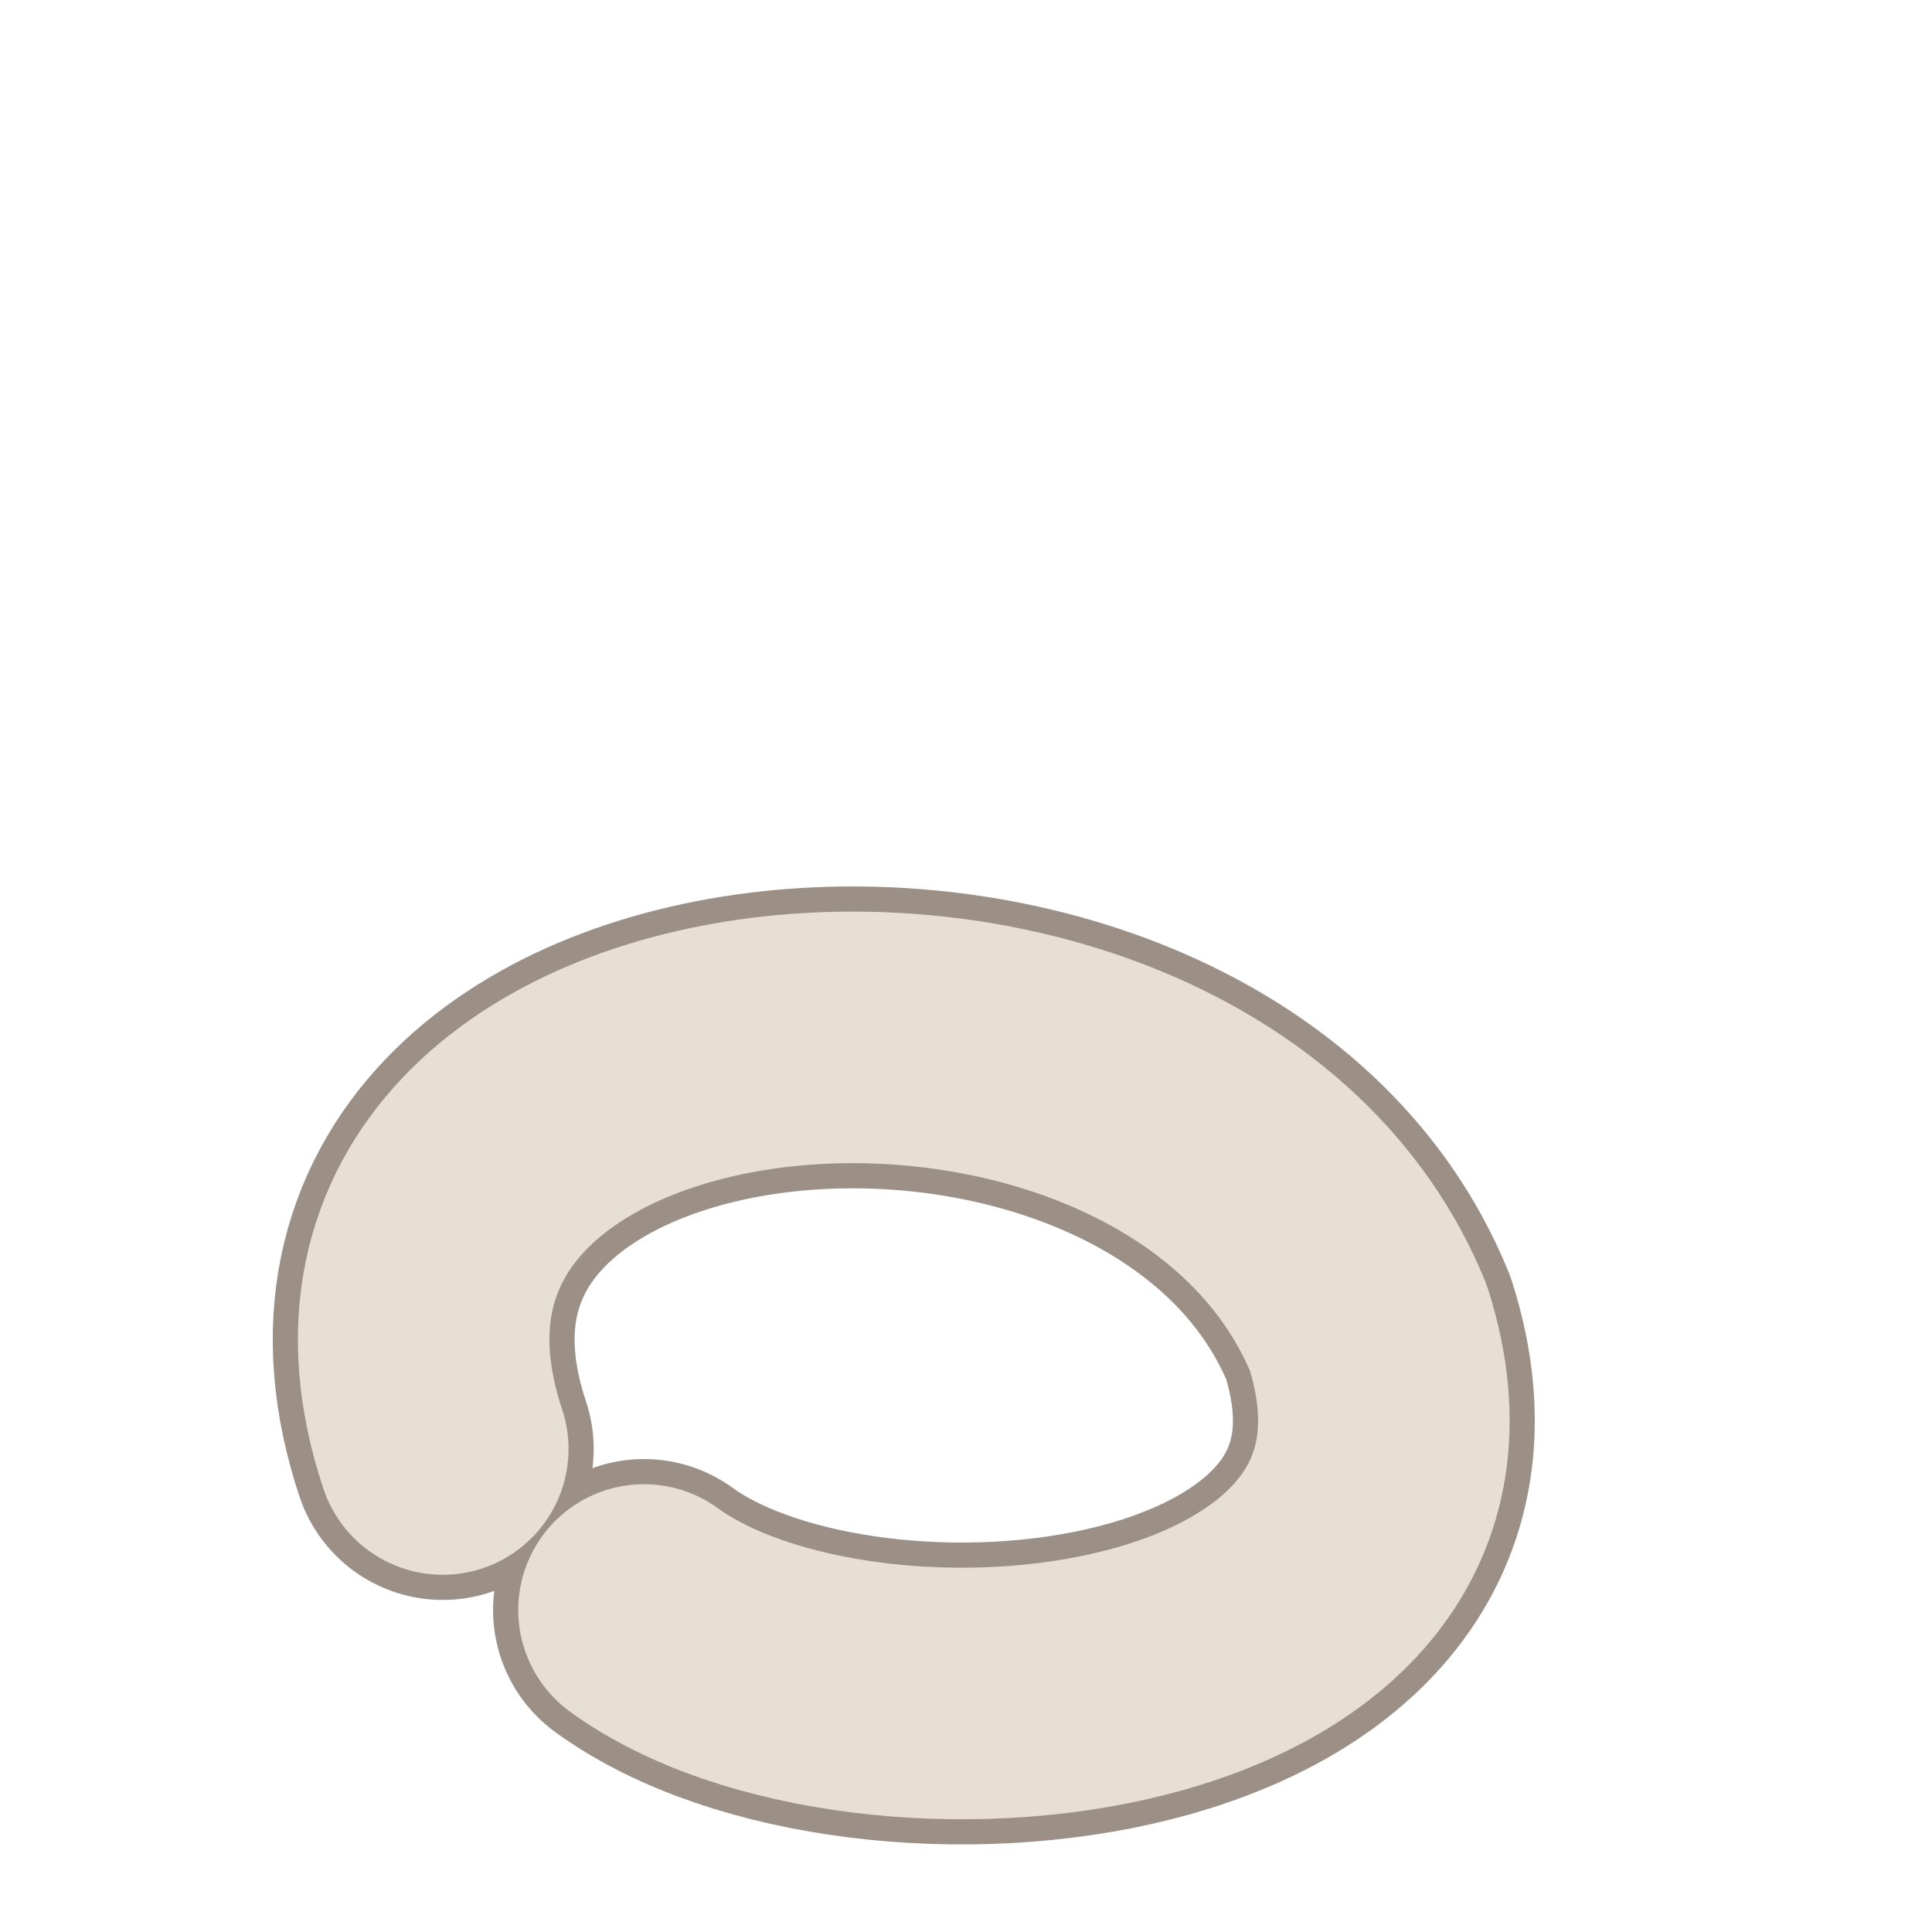
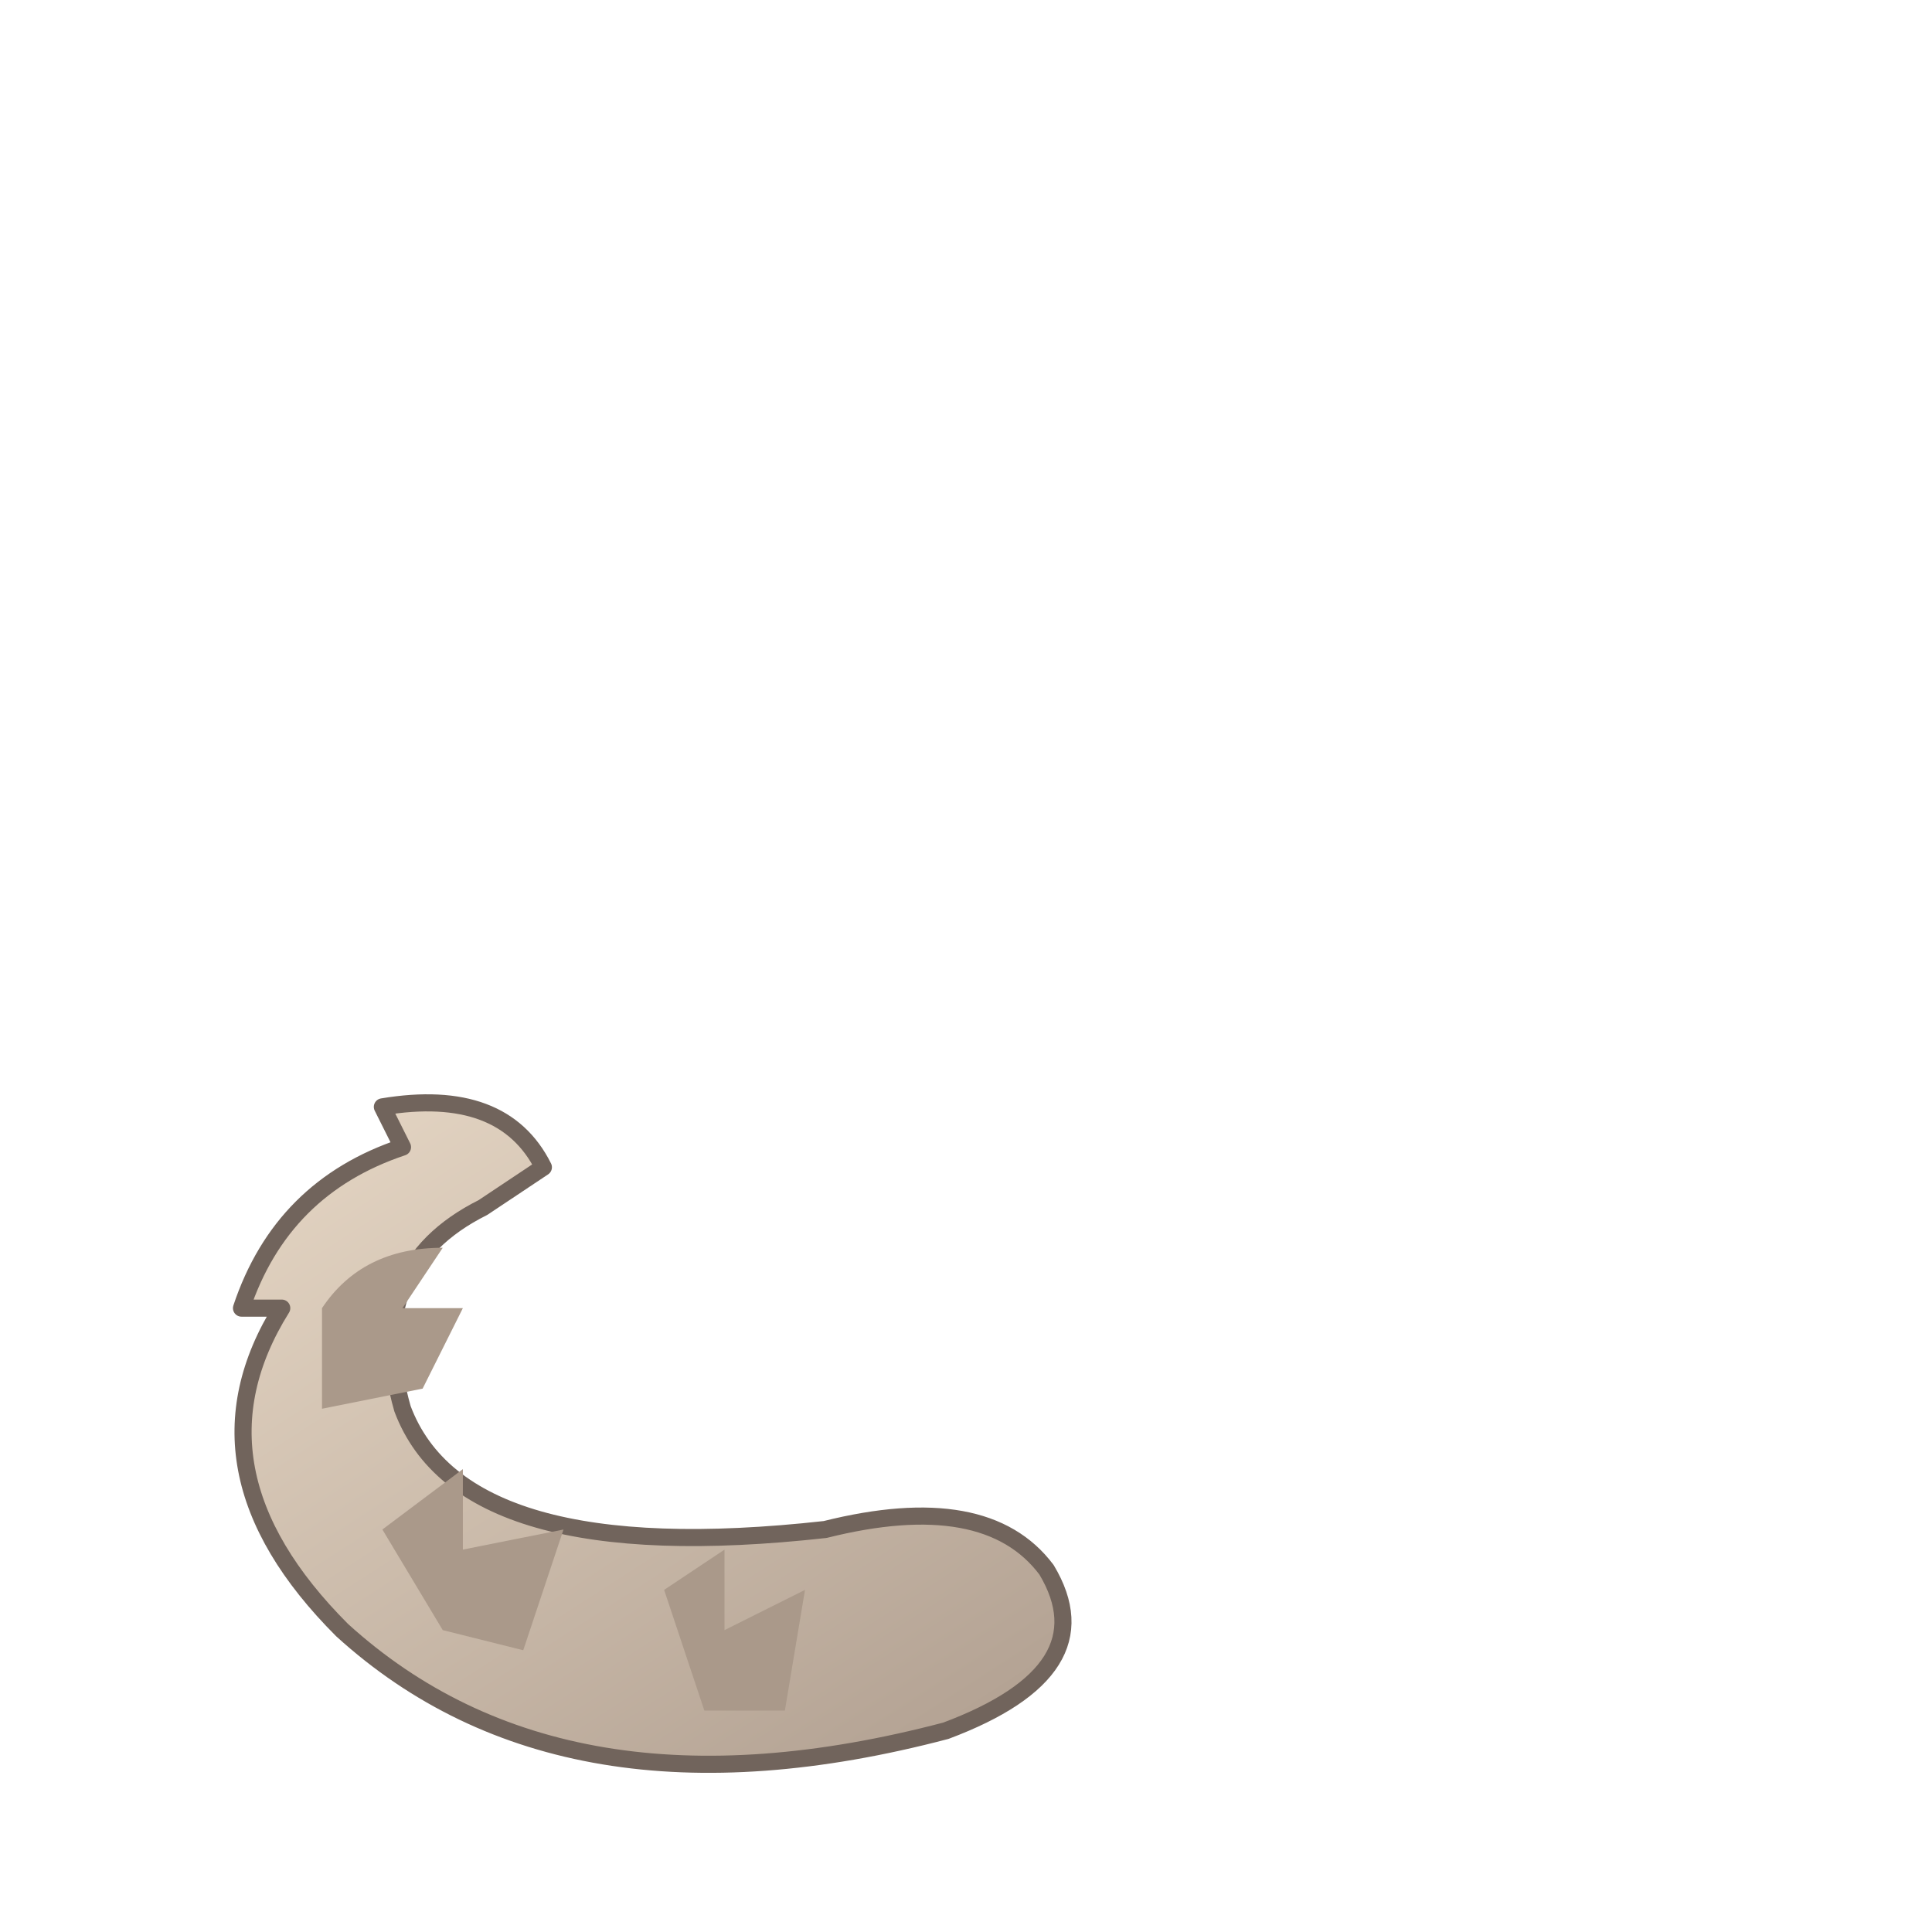
<svg xmlns="http://www.w3.org/2000/svg" width="96" height="96" viewBox="0 0 96 96" fill="none" stroke-linecap="round" stroke-linejoin="round">
+   <defs>
+     <linearGradient id="neva-sleep-tail" x1="0" y1="0" x2="0.8" y2="1" gradientUnits="objectBoundingBox">
+       <stop stop-color="#e6d7c5" />
+       <stop offset="1" stop-color="#b4a394" />
+     </linearGradient>
+   </defs>
  <g id="sleep-tail">
-     <path d="M 22 72 C 14 48 59 44 68 66 C 74 85 43 88 32 80" fill="none" stroke="#9b8f86" stroke-width="15" />
-     <path d="M 22 72 C 14 48 59 44 68 66 C 74 85 43 88 32 80" fill="none" stroke="#e7dfd4" stroke-width="12.5" />
+     <path d="M 24 60 Q 18 63 20 70 Q 23 78 41 76 Q 49 74 52 78 Q 55 83 47 86 Q 28 91 17 81 Q 9 73 14 65 L 12 65 Q 14 59 20 57 L 19 55 Q 25 54 27 58 Z" fill="url(#neva-sleep-tail)" stroke="#71645c" stroke-width="0.85" />
+     <path d="M 16 65 Q 18 62 22 62 L 20 65 L 23 65 L 21 69 L 16 70 Z M 19 76 L 23 73 L 23 77 L 28 76 L 26 82 L 22 81 Z M 33 79 L 36 77 L 36 81 L 40 79 L 39 85 L 35 85 Z" fill="#aa998a" />
  </g>
</svg>
